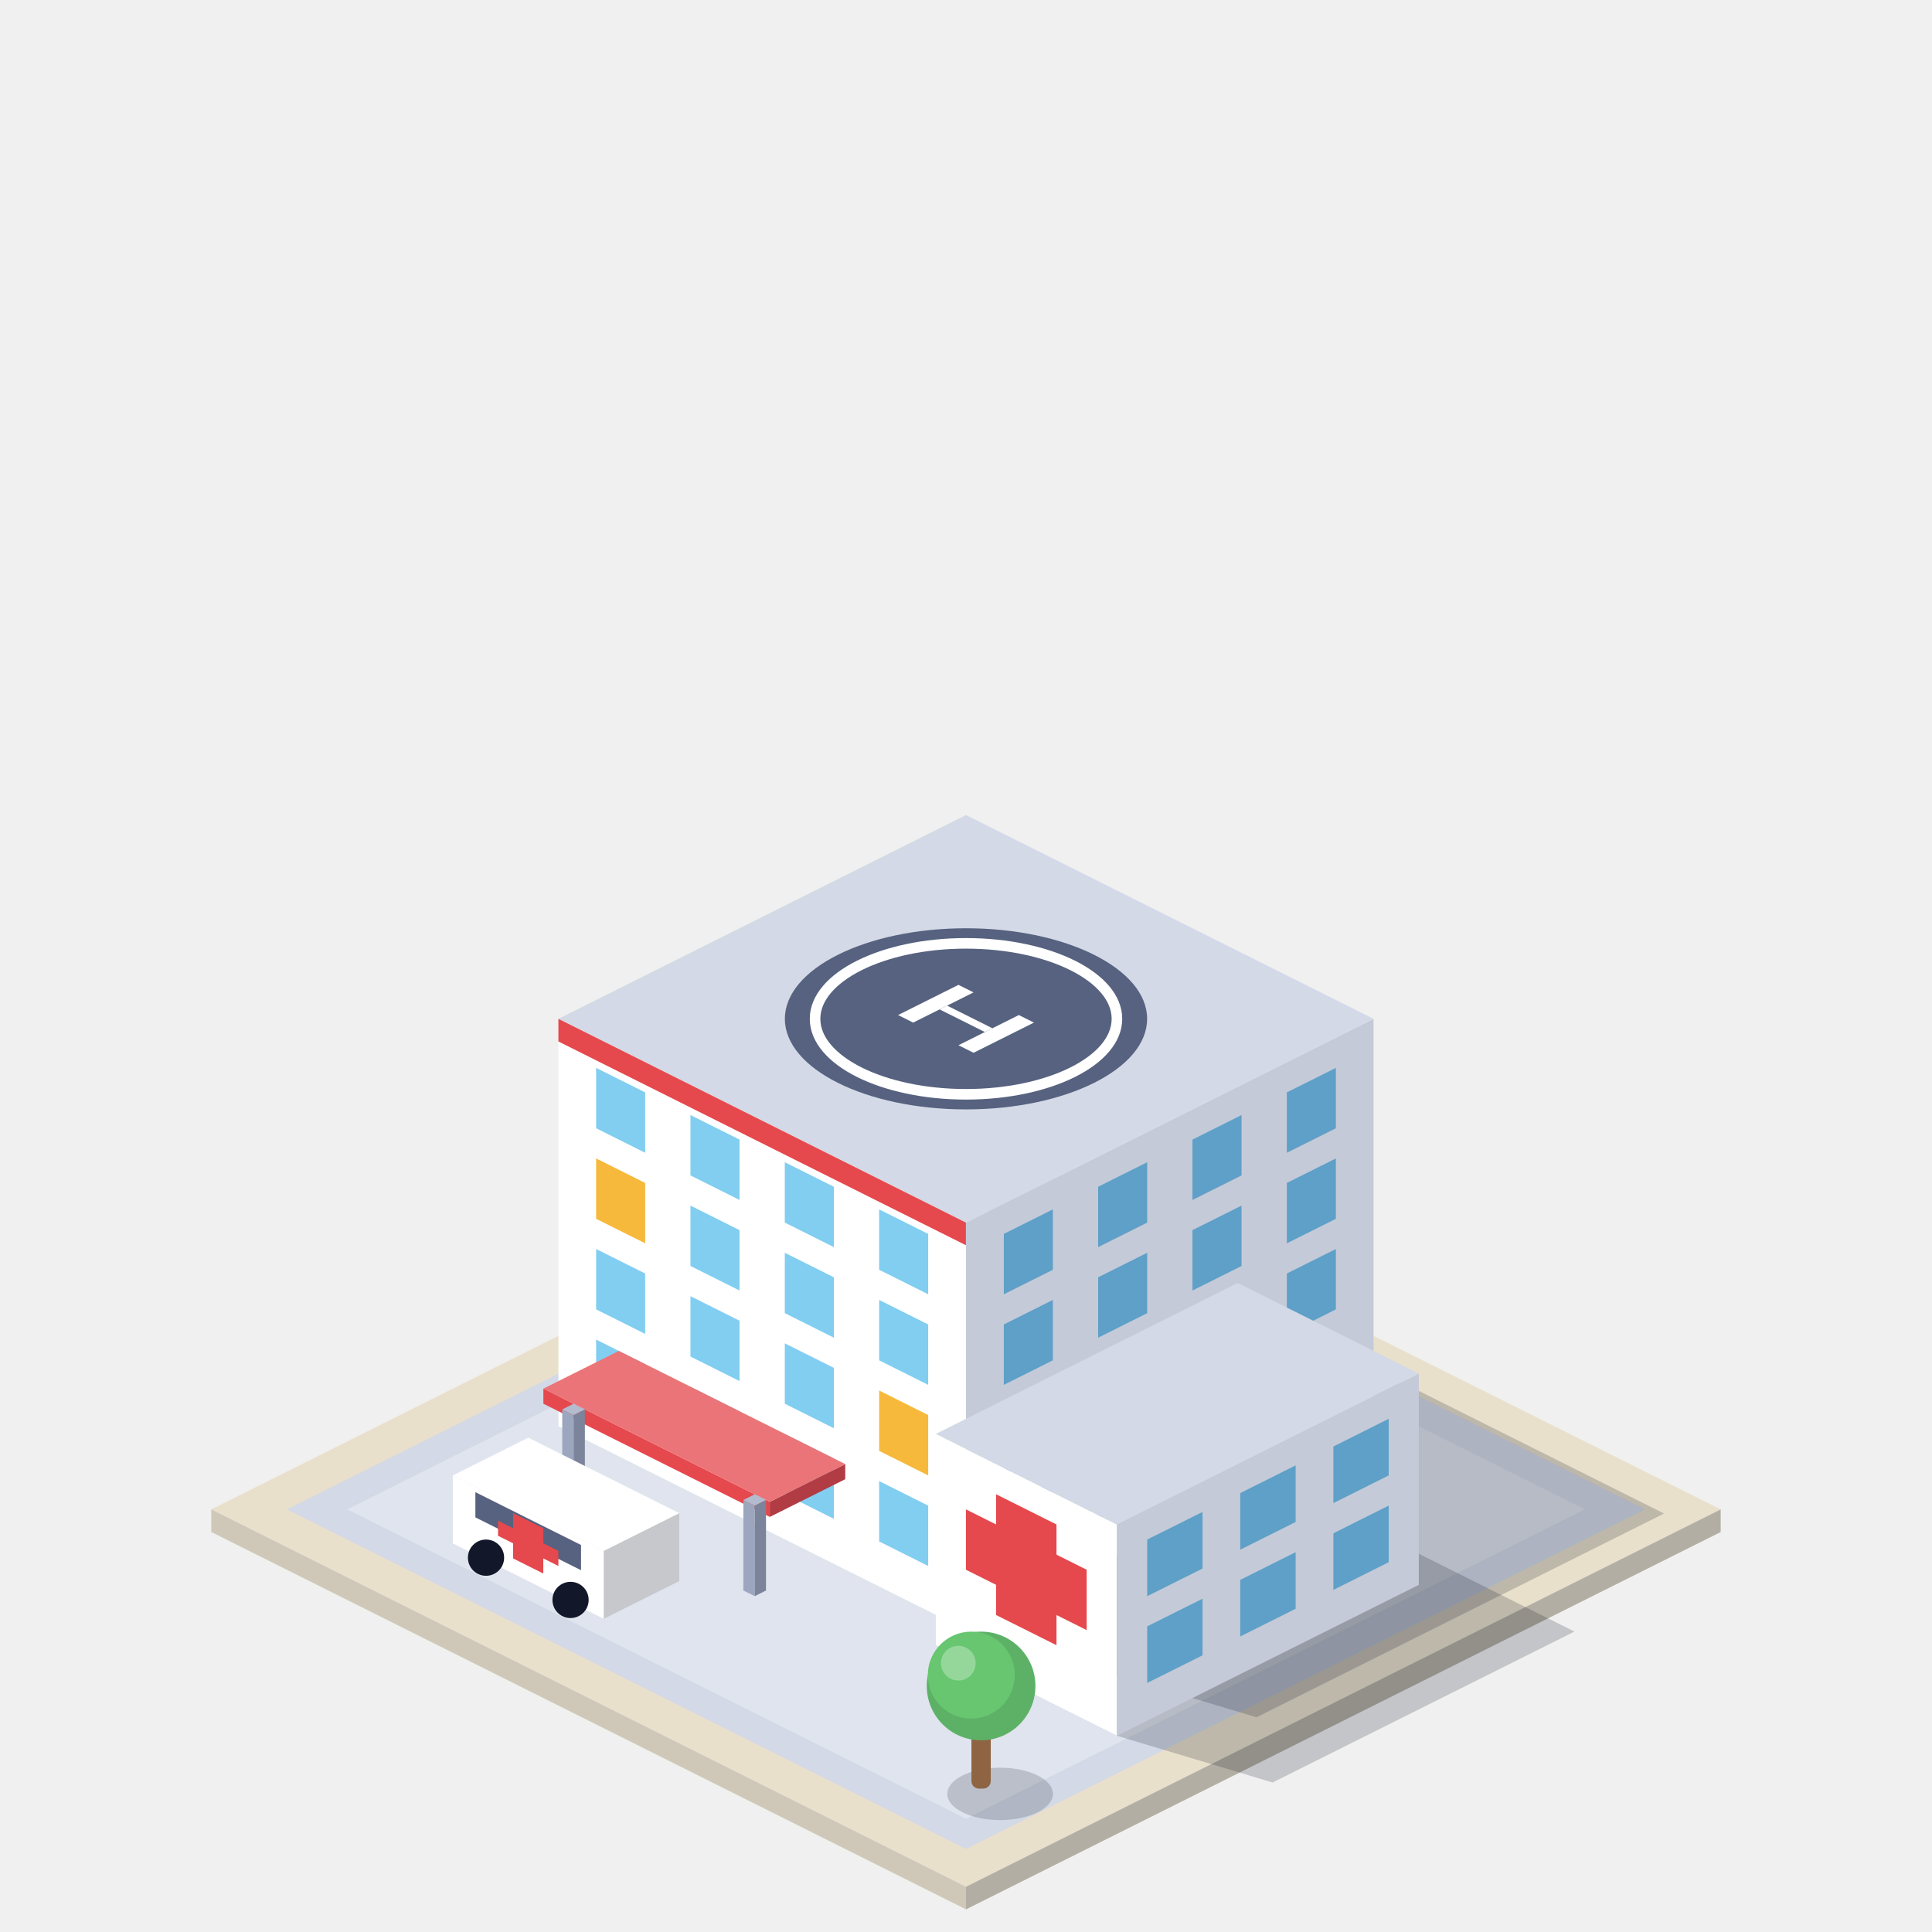
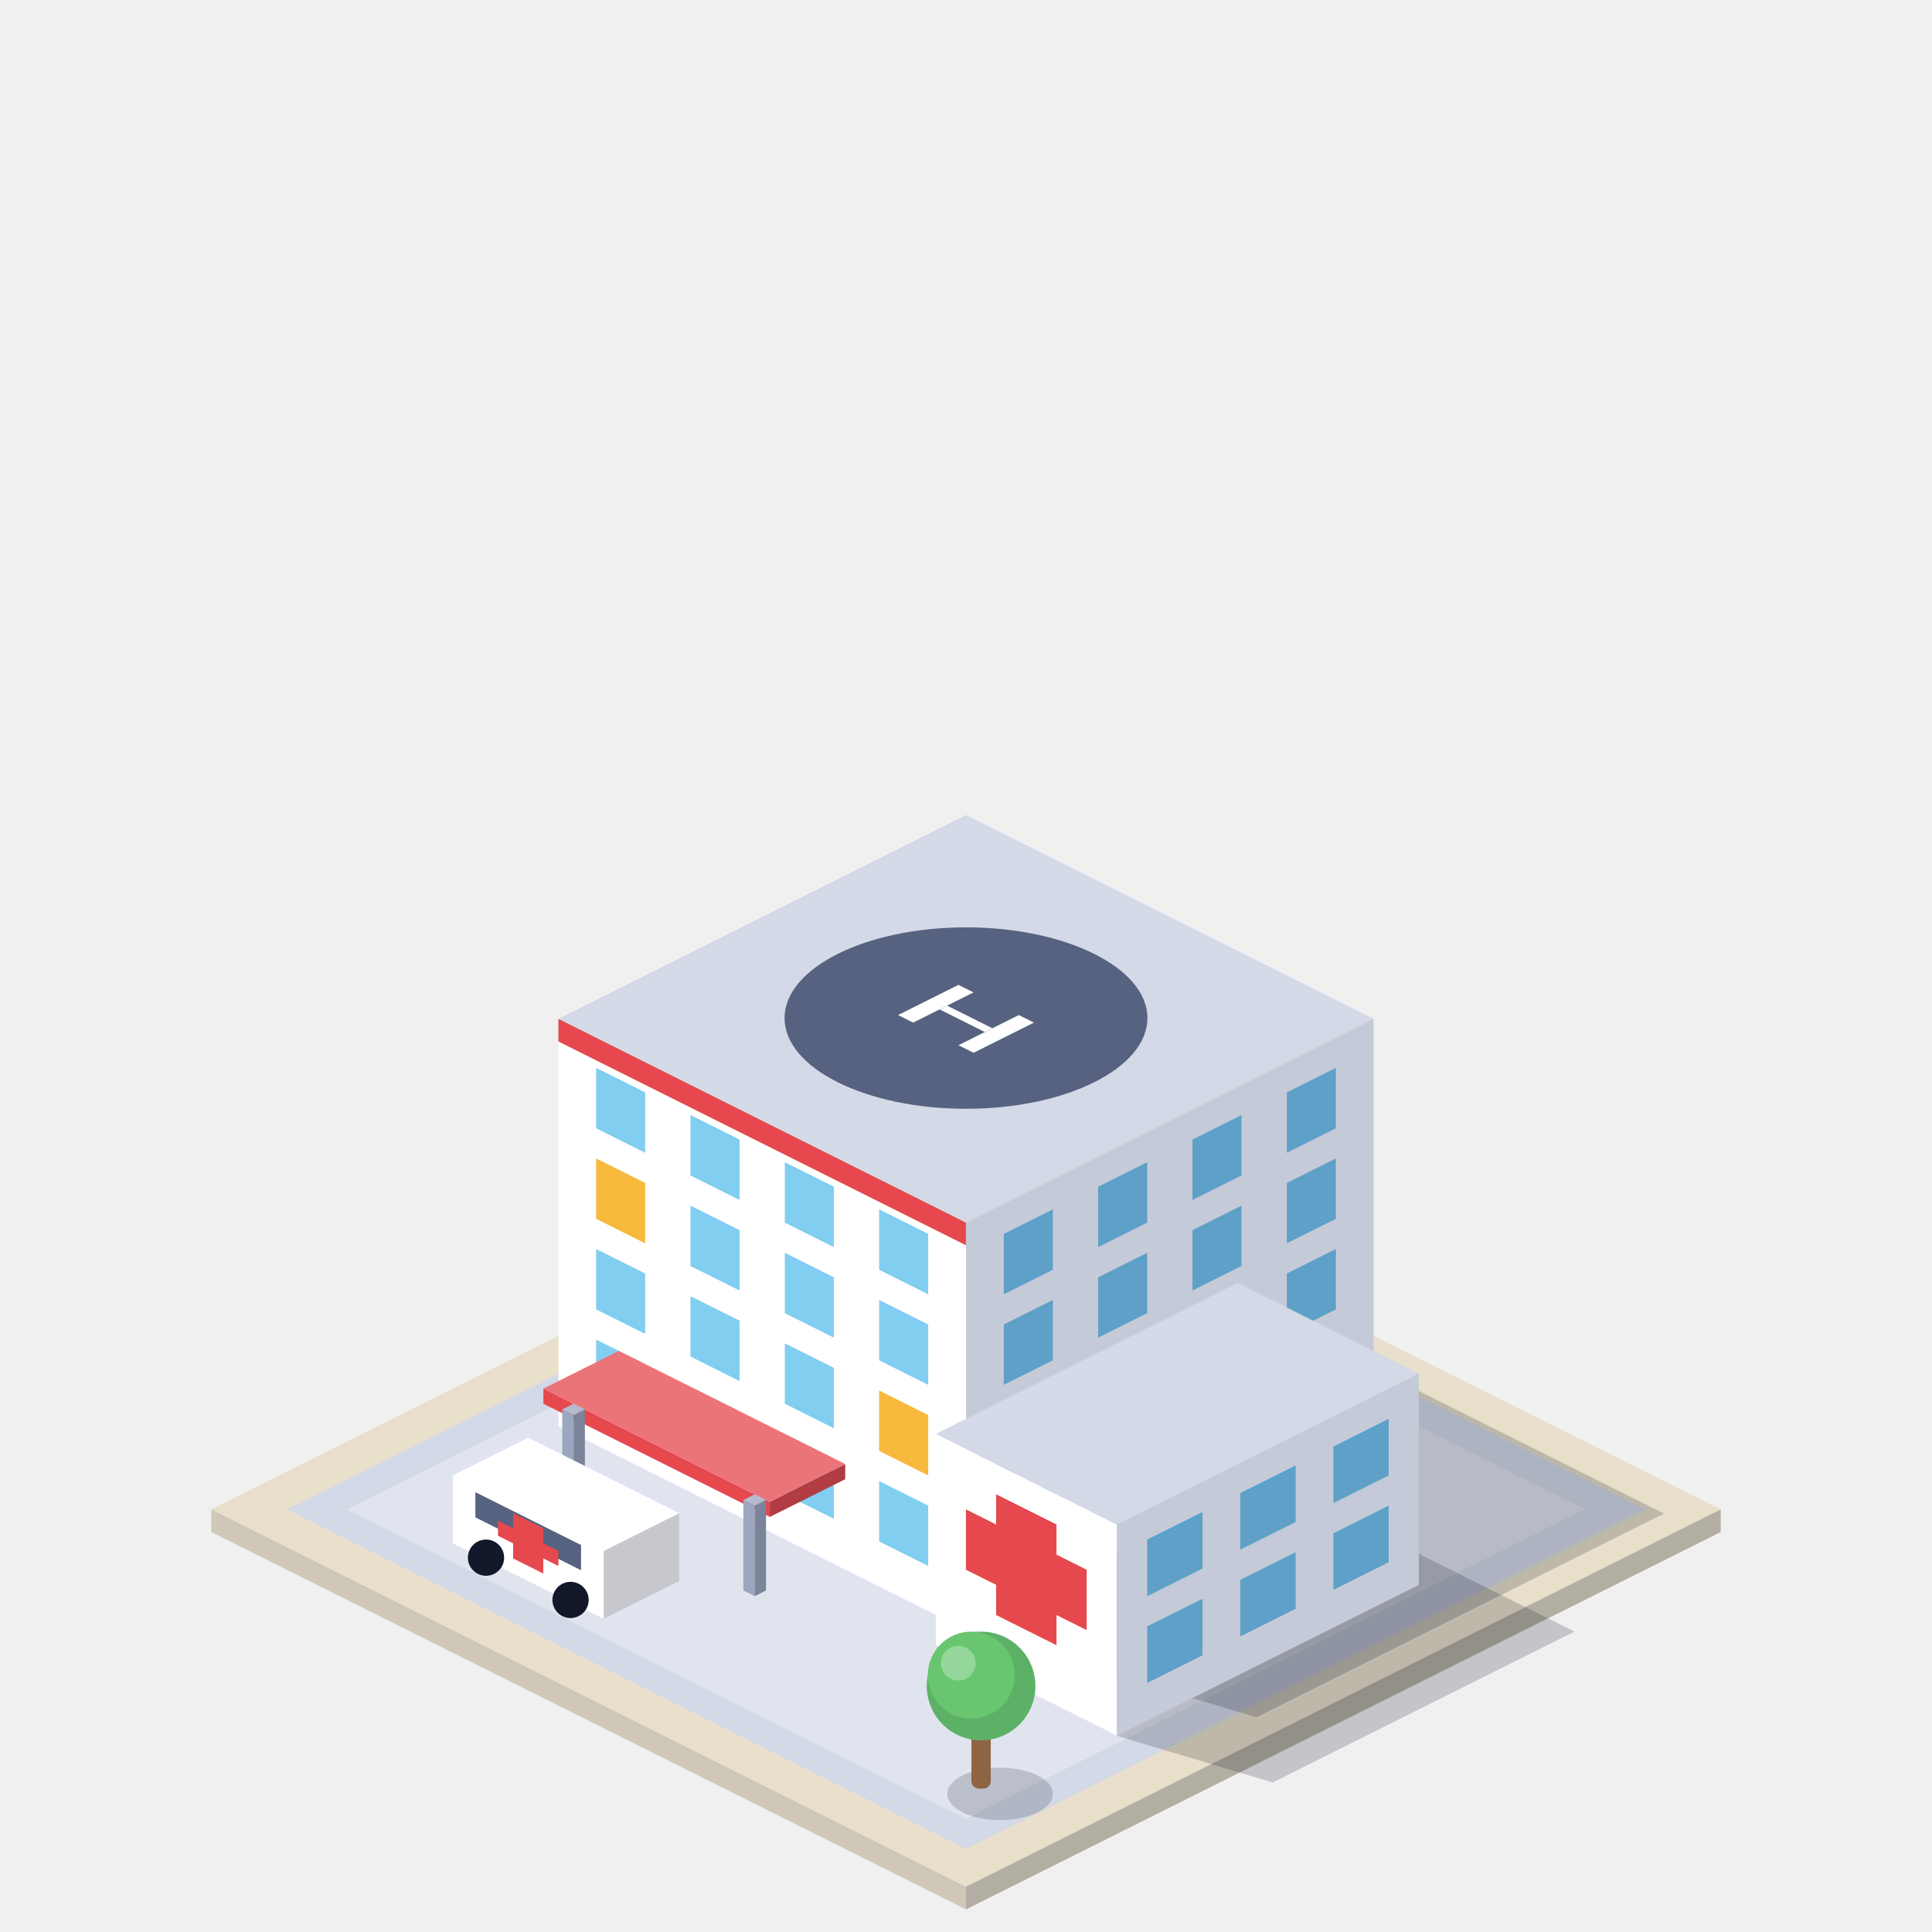
<svg xmlns="http://www.w3.org/2000/svg" width="256" height="256" viewBox="0 0 256 256">
  <polygon points="128,150 228,200 128,250 28,200" fill="#E9E0CC" />
  <polygon points="28,200 128,250 128,253 28,203" fill="#CFC8B8" />
  <polygon points="228,200 128,250 128,253 228,203" fill="#B3AEA3" />
  <polygon points="128,155 218,200 128,245 38,200" fill="#D3D9E6" />
  <polygon points="128,159 210,200 128,241 46,200" fill="#E0E4EE" />
  <polygon points="74,189 128,162 166.5,173.55 220.5,200.55 166.5,227.55 128,216" fill="#121829" opacity="0.2" />
  <polygon points="74,189 128,216 128,162 74,135" fill="#FFFFFF" />
  <polygon points="182,189 128,216 128,162 182,135" fill="#C4CAD8" />
  <polygon points="128,108 182,135 128,162 74,135" fill="#D3D9E6" />
  <polygon points="78.99,185.5 85.49,188.75 85.49,180.75 78.99,177.5" fill="#81CEF1" />
  <polygon points="78.99,173.5 85.49,176.75 85.49,168.75 78.99,165.5" fill="#81CEF1" />
  <polygon points="78.99,161.5 85.49,164.75 85.49,156.75 78.99,153.5" fill="#F6B93B" />
  <polygon points="78.99,149.5 85.49,152.75 85.49,144.75 78.99,141.5" fill="#81CEF1" />
  <polygon points="91.49,191.75 97.99,195 97.99,187 91.49,183.75" fill="#81CEF1" />
  <polygon points="91.49,179.75 97.99,183 97.99,175 91.49,171.75" fill="#81CEF1" />
  <polygon points="91.49,167.75 97.99,171 97.99,163 91.49,159.75" fill="#81CEF1" />
  <polygon points="91.49,155.75 97.99,159 97.99,151 91.49,147.75" fill="#81CEF1" />
  <polygon points="103.99,198 110.49,201.25 110.49,193.25 103.99,190" fill="#81CEF1" />
  <polygon points="103.99,186 110.49,189.25 110.49,181.25 103.99,178" fill="#81CEF1" />
  <polygon points="103.99,174 110.49,177.25 110.49,169.25 103.99,166" fill="#81CEF1" />
  <polygon points="103.99,162 110.49,165.25 110.49,157.25 103.99,154" fill="#81CEF1" />
  <polygon points="116.49,204.25 122.99,207.5 122.99,199.5 116.49,196.25" fill="#81CEF1" />
  <polygon points="116.49,192.25 122.99,195.5 122.99,187.5 116.49,184.25" fill="#F6B93B" />
  <polygon points="116.49,180.25 122.99,183.5 122.99,175.5 116.49,172.25" fill="#81CEF1" />
  <polygon points="116.49,168.25 122.99,171.5 122.99,163.5 116.49,160.25" fill="#81CEF1" />
  <polygon points="177.01,185.5 170.51,188.75 170.51,180.75 177.01,177.5" fill="#5EA0C7" />
  <polygon points="177.01,173.5 170.51,176.75 170.51,168.75 177.01,165.5" fill="#5EA0C7" />
  <polygon points="177.01,161.5 170.51,164.75 170.51,156.75 177.01,153.5" fill="#5EA0C7" />
  <polygon points="177.01,149.5 170.51,152.75 170.51,144.75 177.01,141.5" fill="#5EA0C7" />
  <polygon points="164.51,191.75 158.01,195 158.01,187 164.51,183.75" fill="#5EA0C7" />
  <polygon points="164.51,179.75 158.01,183 158.01,175 164.51,171.75" fill="#5EA0C7" />
  <polygon points="164.51,167.75 158.01,171 158.01,163 164.51,159.75" fill="#5EA0C7" />
  <polygon points="164.51,155.75 158.01,159 158.01,151 164.51,147.75" fill="#5EA0C7" />
  <polygon points="152.01,198 145.51,201.25 145.51,193.25 152.01,190" fill="#5EA0C7" />
  <polygon points="152.01,186 145.51,189.25 145.51,181.25 152.01,178" fill="#5EA0C7" />
  <polygon points="152.01,174 145.51,177.25 145.51,169.25 152.01,166" fill="#5EA0C7" />
  <polygon points="152.01,162 145.51,165.25 145.51,157.25 152.01,154" fill="#5EA0C7" />
  <polygon points="139.51,204.25 133.01,207.5 133.01,199.5 139.51,196.25" fill="#5EA0C7" />
  <polygon points="139.51,192.25 133.01,195.5 133.01,187.5 139.51,184.25" fill="#5EA0C7" />
  <polygon points="139.51,180.25 133.01,183.5 133.01,175.5 139.51,172.25" fill="#5EA0C7" />
  <polygon points="139.51,168.25 133.01,171.5 133.01,163.5 139.51,160.25" fill="#5EA0C7" />
  <polygon points="73.99,138 127.99,165 127.99,162 73.99,135" fill="#E5484D" />
-   <ellipse cx="128" cy="135" rx="24" ry="12" fill="#56627F" />
-   <ellipse cx="128" cy="135" rx="20" ry="10" fill="none" stroke="#FFFFFF" stroke-width="1.4" stroke-linecap="round" stroke-linejoin="round" />
+   <ellipse cx="128" cy="134.9" rx="24.04" ry="12.02" fill="#56627F" />
  <polygon points="127,130.5 129,131.5 121,135.5 119,134.5" fill="#FFFFFF" />
  <polygon points="135,134.5 137,135.5 129,139.5 127,138.5" fill="#FFFFFF" />
  <polygon points="125.5,133.25 131.5,136.25 130.5,136.75 124.5,133.75" fill="#FFFFFF" />
  <polygon points="124,218 164,198 184.62,204.19 208.62,216.19 168.62,236.19 148,230" fill="#121829" opacity="0.2" />
  <polygon points="124,218 148,230 148,202 124,190" fill="#FFFFFF" />
  <polygon points="188,210 148,230 148,202 188,182" fill="#C4CAD8" />
  <polygon points="164,170 188,182 148,202 124,190" fill="#D3D9E6" />
  <polygon points="184.01,207 176.68,210.67 176.68,203.17 184.01,199.5" fill="#5EA0C7" />
  <polygon points="184.01,195.5 176.68,199.17 176.68,191.67 184.01,188" fill="#5EA0C7" />
  <polygon points="171.68,213.17 164.34,216.84 164.34,209.34 171.68,205.67" fill="#5EA0C7" />
  <polygon points="171.68,201.67 164.34,205.34 164.34,197.84 171.68,194.17" fill="#5EA0C7" />
  <polygon points="159.34,219.34 152.01,223 152.01,215.5 159.34,211.84" fill="#5EA0C7" />
  <polygon points="159.34,207.84 152.01,211.5 152.01,204 159.34,200.34" fill="#5EA0C7" />
  <polygon points="131.99,214 139.99,218 139.99,202 131.99,198" fill="#E5484D" />
  <polygon points="127.99,208 143.99,216 143.99,208 127.99,200" fill="#E5484D" />
  <polygon points="72,186 102,201 102,199 72,184" fill="#E5484D" />
  <polygon points="112,196 102,201 102,199 112,194" fill="#B23C44" />
  <polygon points="82,179 112,194 102,199 72,184" fill="#EB7478" />
  <polygon points="74.5,198.75 76,199.5 76,187.5 74.5,186.75" fill="#9CA6BE" />
  <polygon points="77.5,198.75 76,199.5 76,187.5 77.5,186.75" fill="#7B849A" />
  <polygon points="76,186 77.5,186.75 76,187.5 74.5,186.75" fill="#B4BBCE" />
  <polygon points="98.5,210.75 100,211.5 100,199.5 98.5,198.75" fill="#9CA6BE" />
  <polygon points="101.5,210.75 100,211.5 100,199.5 101.5,198.75" fill="#7B849A" />
  <polygon points="100,198 101.5,198.75 100,199.5 98.5,198.75" fill="#B4BBCE" />
  <polygon points="60,204.5 80,214.5 80,205.5 60,195.5" fill="#FFFFFF" />
  <polygon points="90,209.5 80,214.5 80,205.5 90,200.5" fill="#C6C8CC" />
  <polygon points="70,190.5 90,200.5 80,205.5 60,195.5" fill="#FFFFFF" />
  <polygon points="62.99,201.06 76.99,208.06 76.99,204.72 62.99,197.72" fill="#56627F" />
  <ellipse cx="64.4" cy="206.4" rx="2.4" ry="2.4" fill="#121829" />
  <ellipse cx="75.6" cy="212" rx="2.4" ry="2.4" fill="#121829" />
  <polygon points="67.99,206.5 71.99,208.5 71.99,202.5 67.99,200.5" fill="#E5484D" />
  <polygon points="65.99,203.5 73.99,207.5 73.99,205.5 65.99,201.5" fill="#E5484D" />
  <ellipse cx="132.52" cy="237.7" rx="7" ry="3.47" fill="#121829" opacity="0.18" />
  <rect x="128.72" y="229" width="2.56" height="8" rx="1" fill="#8E6443" />
  <circle cx="130" cy="223.4" r="7.2" fill="#5DB167" />
  <circle cx="128.7" cy="221.96" r="5.76" fill="#67C66F" />
  <circle cx="126.98" cy="220.38" r="2.3" fill="#95D79A" />
</svg>
